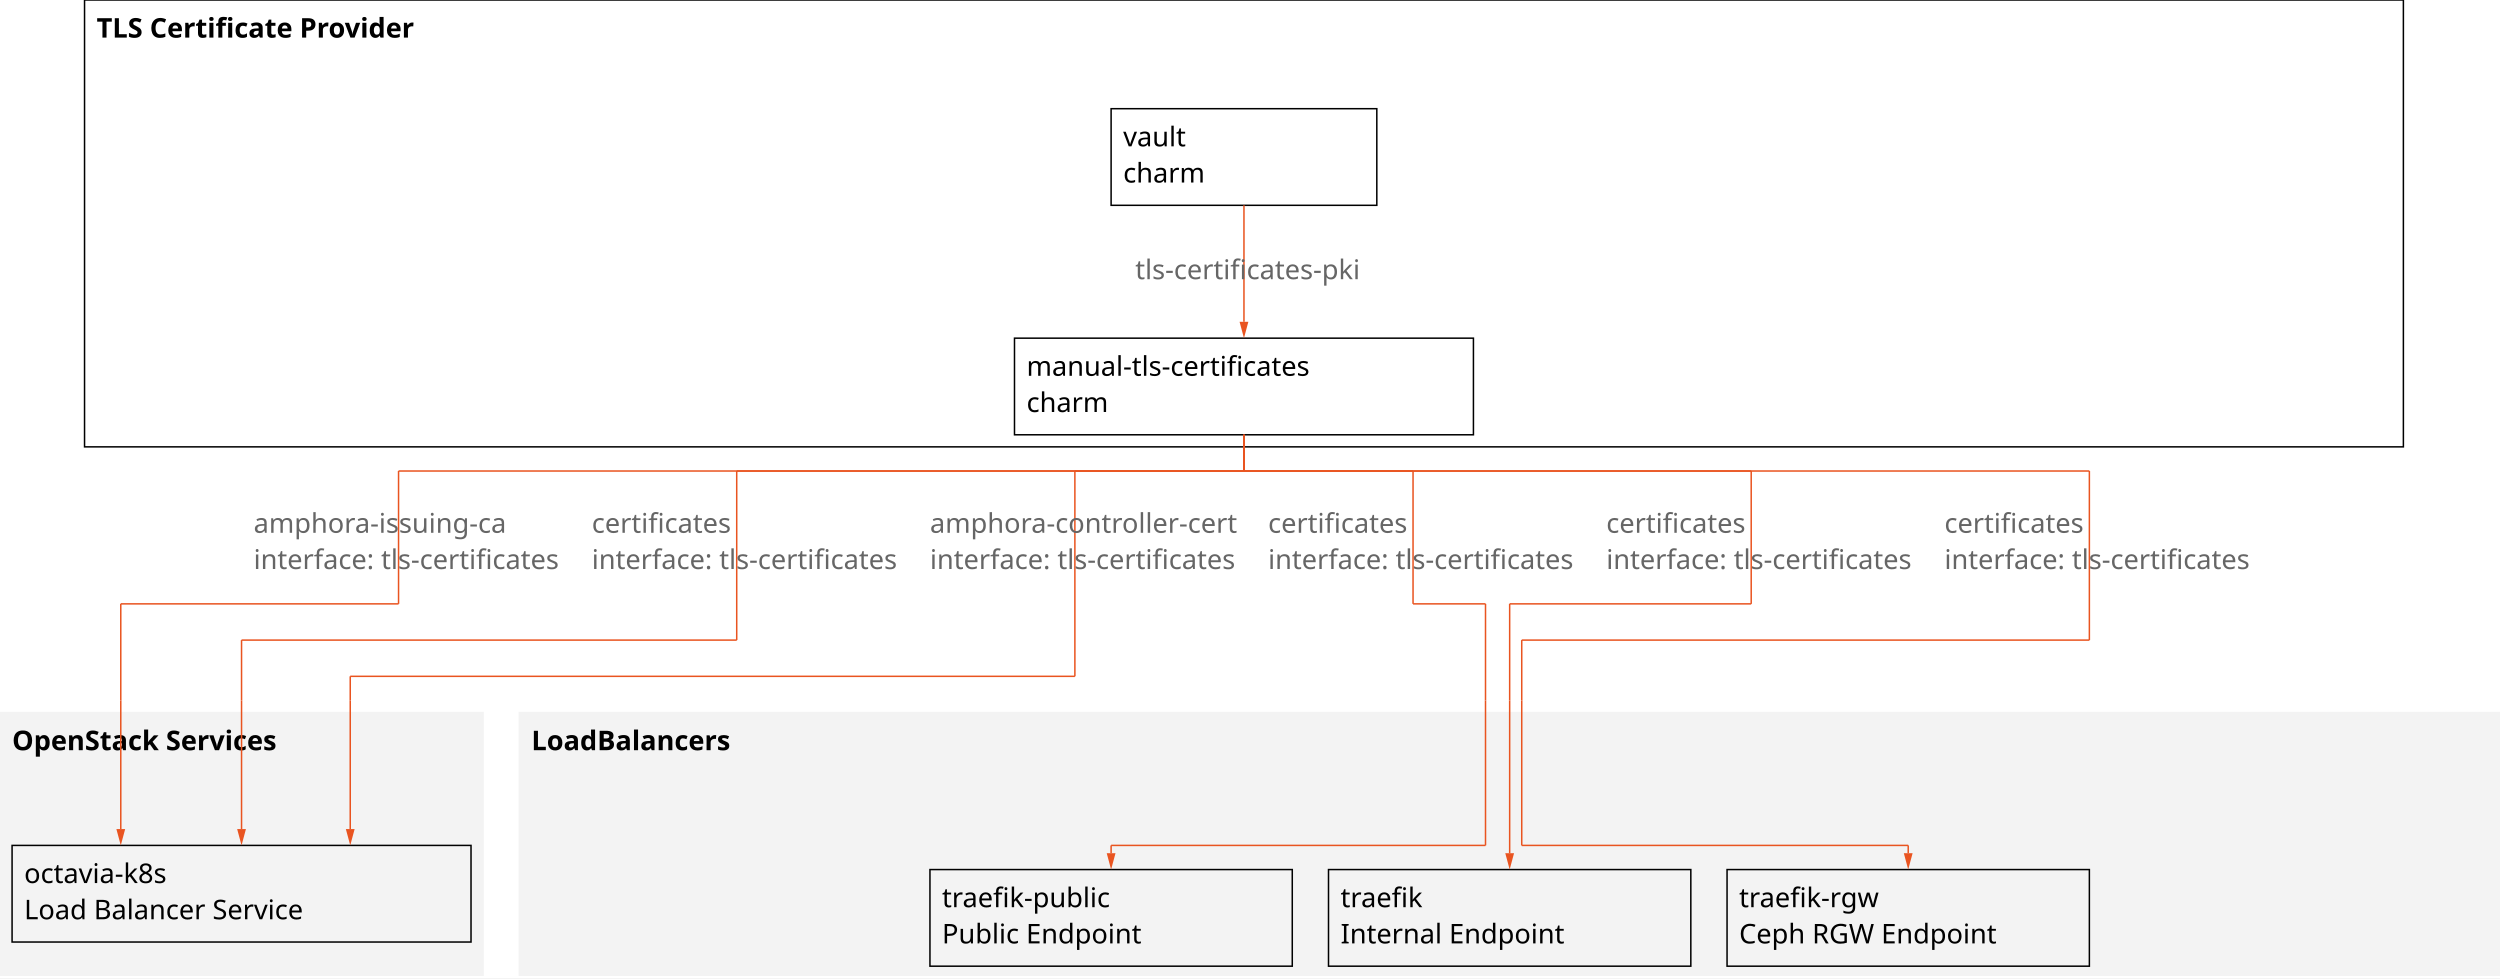
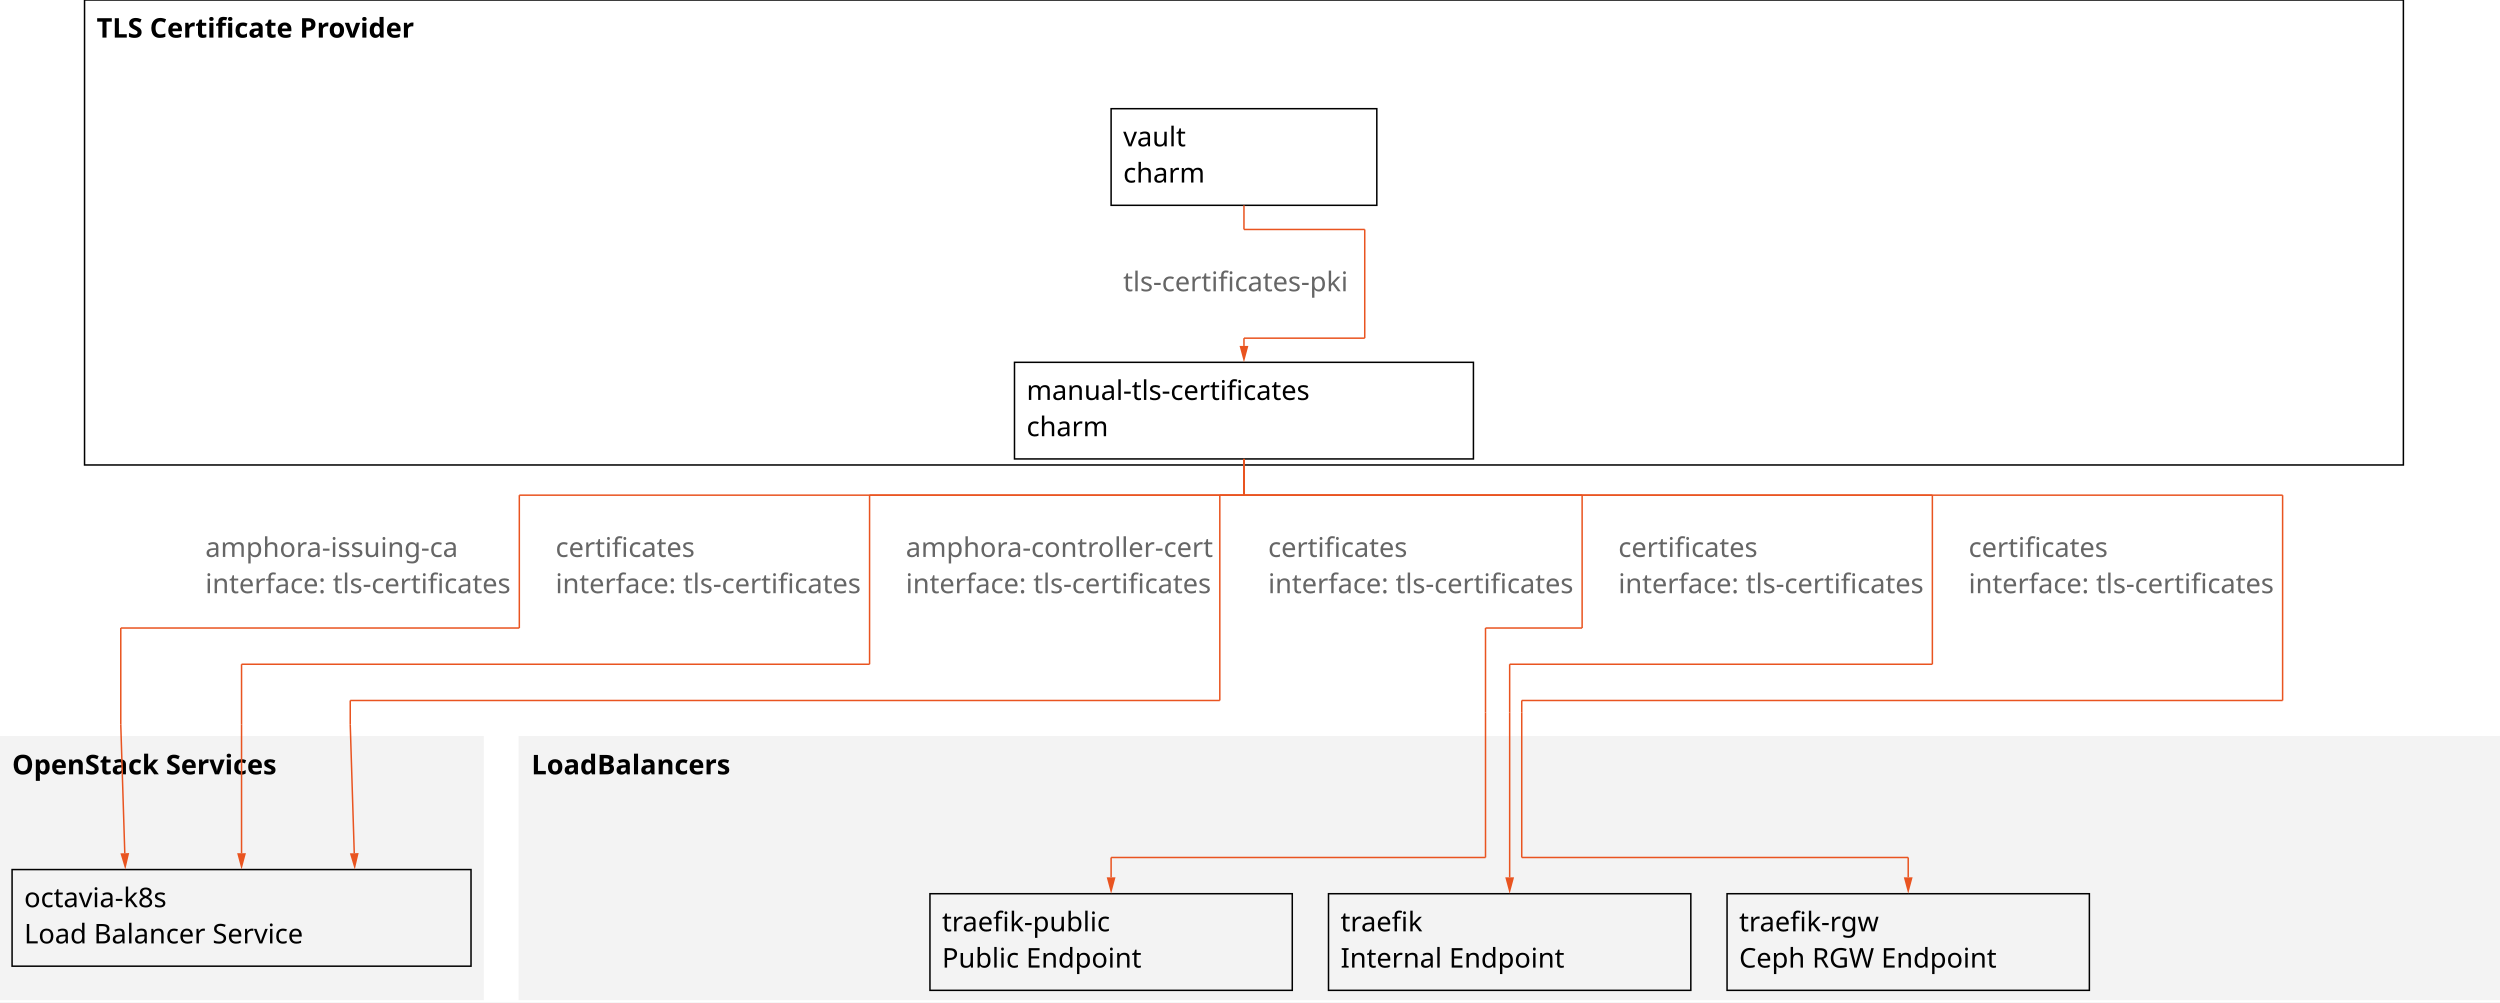
- <svg xmlns="http://www.w3.org/2000/svg" width="1656" height="648" viewBox="0 0 1656 648" xml:space="preserve">
-   <rect width="1656" height="648" fill="#FFFFFF" />
+ <svg xmlns="http://www.w3.org/2000/svg" width="1656" height="664" viewBox="0 0 1656 664" xml:space="preserve">
+   <rect width="1656" height="664" fill="#FFFFFF" />
  <g data-component-id="page">
-     <rect x="0" y="0" width="1656" height="648" fill="transparent" stroke="none" stroke-width="0" stroke-miterlimit="10" />
+     <rect x="0" y="0" width="1656" height="664" fill="transparent" stroke="none" stroke-width="0" stroke-miterlimit="10" />
    <g data-component-id="tls_provider">
-       <rect x="56" y="0" width="1536" height="296" fill="transparent" stroke="#000000" stroke-width="1" stroke-miterlimit="10" />
+       <rect x="56" y="0" width="1536" height="308" fill="transparent" stroke="#000000" stroke-width="1" stroke-miterlimit="10" />
      <g data-component-id="tls_provider__heading">
        <rect x="64" y="8" width="1520" height="48" fill="transparent" stroke="none" stroke-width="0" stroke-miterlimit="10" />
        <text font-family="Ubuntu Sans" data-dg-text-role="heading" data-dg-text-block-index="0">
          <tspan x="64" y="24.92" font-size="18" font-weight="700" fill="#000000">TLS Certificate Provider</tspan>
        </text>
      </g>
      <g data-component-id="tls_provider__body">
-         <rect x="64" y="72" width="1520" height="216" fill="transparent" stroke="none" stroke-width="0" stroke-miterlimit="10" />
+         <rect x="64" y="72" width="1520" height="228" fill="transparent" stroke="none" stroke-width="0" stroke-miterlimit="10" />
        <g data-component-id="vault_charm">
          <rect x="736" y="72" width="176" height="64" fill="transparent" stroke="#000000" stroke-width="1" stroke-miterlimit="10" />
          <text font-family="Ubuntu Sans" data-dg-text-role="label" data-dg-text-block-index="0">
            <tspan x="744" y="96.92" font-size="18" font-weight="400" fill="#000000">vault</tspan>
            <tspan x="744" y="120.92" font-size="18" font-weight="400" fill="#000000">charm</tspan>
          </text>
        </g>
        <g data-component-id="manual_tls_certificates">
-           <rect x="672" y="224" width="304" height="64" fill="transparent" stroke="#000000" stroke-width="1" stroke-miterlimit="10" />
+           <rect x="672" y="240" width="304" height="64" fill="transparent" stroke="#000000" stroke-width="1" stroke-miterlimit="10" />
          <text font-family="Ubuntu Sans" data-dg-text-role="label" data-dg-text-block-index="0">
-             <tspan x="680" y="248.92" font-size="18" font-weight="400" fill="#000000">manual-tls-certificates</tspan>
-             <tspan x="680" y="272.92" font-size="18" font-weight="400" fill="#000000">charm</tspan>
+             <tspan x="680" y="264.92" font-size="18" font-weight="400" fill="#000000">manual-tls-certificates</tspan>
+             <tspan x="680" y="288.92" font-size="18" font-weight="400" fill="#000000">charm</tspan>
          </text>
        </g>
      </g>
    </g>
    <g data-component-id="openstack_services">
-       <rect x="0" y="472" width="320" height="174" fill="#F3F3F3" stroke="#F3F3F3" stroke-width="1" stroke-miterlimit="10" />
+       <rect x="0" y="488" width="320" height="174" fill="#F3F3F3" stroke="#F3F3F3" stroke-width="1" stroke-miterlimit="10" />
      <g data-component-id="openstack_services__heading">
-         <rect x="8" y="480" width="304" height="48" fill="transparent" stroke="none" stroke-width="0" stroke-miterlimit="10" />
+         <rect x="8" y="496" width="304" height="48" fill="transparent" stroke="none" stroke-width="0" stroke-miterlimit="10" />
        <text font-family="Ubuntu Sans" data-dg-text-role="heading" data-dg-text-block-index="0">
-           <tspan x="8" y="496.92" font-size="18" font-weight="700" fill="#000000">OpenStack Services</tspan>
+           <tspan x="8" y="512.92" font-size="18" font-weight="700" fill="#000000">OpenStack Services</tspan>
        </text>
      </g>
      <g data-component-id="openstack_services__body">
-         <rect x="8" y="544" width="304" height="94" fill="transparent" stroke="none" stroke-width="0" stroke-miterlimit="10" />
+         <rect x="8" y="560" width="304" height="94" fill="transparent" stroke="none" stroke-width="0" stroke-miterlimit="10" />
        <g data-component-id="octavia_k8s">
-           <rect x="8" y="560" width="304" height="64" fill="transparent" stroke="#000000" stroke-width="1" stroke-miterlimit="10" />
+           <rect x="8" y="576" width="304" height="64" fill="transparent" stroke="#000000" stroke-width="1" stroke-miterlimit="10" />
          <text font-family="Ubuntu Sans" data-dg-text-role="label" data-dg-text-block-index="0">
-             <tspan x="16" y="584.92" font-size="18" font-weight="400" fill="#000000">octavia-k8s</tspan>
-             <tspan x="16" y="608.92" font-size="18" font-weight="400" fill="#000000">Load Balancer Service</tspan>
+             <tspan x="16" y="600.92" font-size="18" font-weight="400" fill="#000000">octavia-k8s</tspan>
+             <tspan x="16" y="624.92" font-size="18" font-weight="400" fill="#000000">Load Balancer Service</tspan>
          </text>
        </g>
      </g>
    </g>
    <g data-component-id="load_balancers">
-       <rect x="344" y="472" width="1312" height="174" fill="#F3F3F3" stroke="#F3F3F3" stroke-width="1" stroke-miterlimit="10" />
+       <rect x="344" y="488" width="1312" height="174" fill="#F3F3F3" stroke="#F3F3F3" stroke-width="1" stroke-miterlimit="10" />
      <g data-component-id="load_balancers__heading">
-         <rect x="352" y="480" width="1296" height="48" fill="transparent" stroke="none" stroke-width="0" stroke-miterlimit="10" />
+         <rect x="352" y="496" width="1296" height="48" fill="transparent" stroke="none" stroke-width="0" stroke-miterlimit="10" />
        <text font-family="Ubuntu Sans" data-dg-text-role="heading" data-dg-text-block-index="0">
-           <tspan x="352" y="496.92" font-size="18" font-weight="700" fill="#000000">LoadBalancers</tspan>
+           <tspan x="352" y="512.92" font-size="18" font-weight="700" fill="#000000">LoadBalancers</tspan>
        </text>
      </g>
      <g data-component-id="load_balancers__body">
-         <rect x="352" y="544" width="1296" height="94" fill="transparent" stroke="none" stroke-width="0" stroke-miterlimit="10" />
+         <rect x="352" y="560" width="1296" height="94" fill="transparent" stroke="none" stroke-width="0" stroke-miterlimit="10" />
        <g data-component-id="traefik_public">
-           <rect x="616" y="576" width="240" height="64" fill="transparent" stroke="#000000" stroke-width="1" stroke-miterlimit="10" />
+           <rect x="616" y="592" width="240" height="64" fill="transparent" stroke="#000000" stroke-width="1" stroke-miterlimit="10" />
          <text font-family="Ubuntu Sans" data-dg-text-role="label" data-dg-text-block-index="0">
-             <tspan x="624" y="600.92" font-size="18" font-weight="400" fill="#000000">traefik-public</tspan>
-             <tspan x="624" y="624.92" font-size="18" font-weight="400" fill="#000000">Public Endpoint</tspan>
+             <tspan x="624" y="616.92" font-size="18" font-weight="400" fill="#000000">traefik-public</tspan>
+             <tspan x="624" y="640.92" font-size="18" font-weight="400" fill="#000000">Public Endpoint</tspan>
          </text>
        </g>
        <g data-component-id="traefik_internal">
-           <rect x="880" y="576" width="240" height="64" fill="transparent" stroke="#000000" stroke-width="1" stroke-miterlimit="10" />
+           <rect x="880" y="592" width="240" height="64" fill="transparent" stroke="#000000" stroke-width="1" stroke-miterlimit="10" />
          <text font-family="Ubuntu Sans" data-dg-text-role="label" data-dg-text-block-index="0">
-             <tspan x="888" y="600.92" font-size="18" font-weight="400" fill="#000000">traefik</tspan>
-             <tspan x="888" y="624.92" font-size="18" font-weight="400" fill="#000000">Internal Endpoint</tspan>
+             <tspan x="888" y="616.92" font-size="18" font-weight="400" fill="#000000">traefik</tspan>
+             <tspan x="888" y="640.92" font-size="18" font-weight="400" fill="#000000">Internal Endpoint</tspan>
          </text>
        </g>
        <g data-component-id="traefik_rgw">
-           <rect x="1144" y="576" width="240" height="64" fill="transparent" stroke="#000000" stroke-width="1" stroke-miterlimit="10" />
+           <rect x="1144" y="592" width="240" height="64" fill="transparent" stroke="#000000" stroke-width="1" stroke-miterlimit="10" />
          <text font-family="Ubuntu Sans" data-dg-text-role="label" data-dg-text-block-index="0">
-             <tspan x="1152" y="600.92" font-size="18" font-weight="400" fill="#000000">traefik-rgw</tspan>
-             <tspan x="1152" y="624.92" font-size="18" font-weight="400" fill="#000000">Ceph RGW Endpoint</tspan>
+             <tspan x="1152" y="616.92" font-size="18" font-weight="400" fill="#000000">traefik-rgw</tspan>
+             <tspan x="1152" y="640.92" font-size="18" font-weight="400" fill="#000000">Ceph RGW Endpoint</tspan>
          </text>
        </g>
      </g>
    </g>
  </g>
  <g data-dg-arrow="true" data-component-id="edge-0">
-     <line x1="824" y1="136" x2="824" y2="213.16" fill="none" stroke="#E95420" stroke-width="1" stroke-miterlimit="10" />
-     <polygon points="821.09,213.16 824,224 826.91,213.16" fill="#E95420" />
-     <rect x="752" y="160" width="152" height="40" fill="transparent" stroke="none" />
+     <line x1="824" y1="136" x2="824" y2="152" fill="none" stroke="#E95420" stroke-width="1" stroke-miterlimit="10" />
+     <line x1="824" y1="152" x2="904" y2="152" fill="none" stroke="#E95420" stroke-width="1" stroke-miterlimit="10" />
+     <line x1="904" y1="152" x2="904" y2="224" fill="none" stroke="#E95420" stroke-width="1" stroke-miterlimit="10" />
+     <line x1="904" y1="224" x2="824" y2="224" fill="none" stroke="#E95420" stroke-width="1" stroke-miterlimit="10" />
+     <line x1="824" y1="224" x2="824" y2="229.16" fill="none" stroke="#E95420" stroke-width="1" stroke-miterlimit="10" />
+     <polygon points="821.09,229.16 824,240 826.91,229.16" fill="#E95420" />
+     <rect x="744" y="168" width="152" height="40" fill="transparent" stroke="none" />
    <text font-family="Ubuntu Sans">
-       <tspan x="752" y="184.92" font-size="18" font-weight="400" fill="#666666">tls-certificates-pki</tspan>
+       <tspan x="744" y="192.92" font-size="18" font-weight="400" fill="#666666">tls-certificates-pki</tspan>
    </text>
  </g>
  <g data-dg-arrow="true" data-component-id="edge-1">
-     <line x1="824" y1="288" x2="824" y2="304" fill="none" stroke="#E95420" stroke-width="1" stroke-miterlimit="10" />
-     <line x1="824" y1="304" x2="824" y2="312" fill="none" stroke="#E95420" stroke-width="1" stroke-miterlimit="10" />
-     <line x1="824" y1="312" x2="488" y2="312" fill="none" stroke="#E95420" stroke-width="1" stroke-miterlimit="10" />
-     <line x1="488" y1="312" x2="488" y2="424" fill="none" stroke="#E95420" stroke-width="1" stroke-miterlimit="10" />
-     <line x1="488" y1="424" x2="160" y2="424" fill="none" stroke="#E95420" stroke-width="1" stroke-miterlimit="10" />
-     <line x1="160" y1="424" x2="160" y2="464" fill="none" stroke="#E95420" stroke-width="1" stroke-miterlimit="10" />
-     <line x1="160" y1="464" x2="160" y2="549.16" fill="none" stroke="#E95420" stroke-width="1" stroke-miterlimit="10" />
-     <polygon points="157.09,549.16 160,560 162.91,549.16" fill="#E95420" />
-     <rect x="392" y="328" width="200" height="64" fill="transparent" stroke="none" />
+     <line x1="824" y1="304" x2="824" y2="320" fill="none" stroke="#E95420" stroke-width="1" stroke-miterlimit="10" />
+     <line x1="824" y1="320" x2="824" y2="328" fill="none" stroke="#E95420" stroke-width="1" stroke-miterlimit="10" />
+     <line x1="824" y1="328" x2="576" y2="328" fill="none" stroke="#E95420" stroke-width="1" stroke-miterlimit="10" />
+     <line x1="576" y1="328" x2="576" y2="440" fill="none" stroke="#E95420" stroke-width="1" stroke-miterlimit="10" />
+     <line x1="576" y1="440" x2="160" y2="440" fill="none" stroke="#E95420" stroke-width="1" stroke-miterlimit="10" />
+     <line x1="160" y1="440" x2="160" y2="480" fill="none" stroke="#E95420" stroke-width="1" stroke-miterlimit="10" />
+     <line x1="160" y1="480" x2="160" y2="565.16" fill="none" stroke="#E95420" stroke-width="1" stroke-miterlimit="10" />
+     <polygon points="157.09,565.16 160,576 162.91,565.16" fill="#E95420" />
+     <rect x="368" y="344" width="200" height="64" fill="transparent" stroke="none" />
    <text font-family="Ubuntu Sans">
-       <tspan x="392" y="352.92" font-size="18" font-weight="400" fill="#666666">certificates</tspan>
-       <tspan x="392" y="376.92" font-size="18" font-weight="400" fill="#666666">interface: tls-certificates</tspan>
+       <tspan x="368" y="368.92" font-size="18" font-weight="400" fill="#666666">certificates</tspan>
+       <tspan x="368" y="392.92" font-size="18" font-weight="400" fill="#666666">interface: tls-certificates</tspan>
    </text>
  </g>
  <g data-dg-arrow="true" data-component-id="edge-2">
-     <line x1="824" y1="288" x2="824" y2="304" fill="none" stroke="#E95420" stroke-width="1" stroke-miterlimit="10" />
-     <line x1="824" y1="304" x2="824" y2="312" fill="none" stroke="#E95420" stroke-width="1" stroke-miterlimit="10" />
-     <line x1="824" y1="312" x2="264" y2="312" fill="none" stroke="#E95420" stroke-width="1" stroke-miterlimit="10" />
-     <line x1="264" y1="312" x2="264" y2="400" fill="none" stroke="#E95420" stroke-width="1" stroke-miterlimit="10" />
-     <line x1="264" y1="400" x2="80" y2="400" fill="none" stroke="#E95420" stroke-width="1" stroke-miterlimit="10" />
-     <line x1="80" y1="400" x2="80" y2="464" fill="none" stroke="#E95420" stroke-width="1" stroke-miterlimit="10" />
-     <line x1="80" y1="464" x2="80" y2="549.16" fill="none" stroke="#E95420" stroke-width="1" stroke-miterlimit="10" />
-     <polygon points="77.09,549.16 80,560 82.91,549.16" fill="#E95420" />
-     <rect x="168" y="328" width="200" height="64" fill="transparent" stroke="none" />
+     <line x1="824" y1="304" x2="824" y2="320" fill="none" stroke="#E95420" stroke-width="1" stroke-miterlimit="10" />
+     <line x1="824" y1="320" x2="824" y2="328" fill="none" stroke="#E95420" stroke-width="1" stroke-miterlimit="10" />
+     <line x1="824" y1="328" x2="344" y2="328" fill="none" stroke="#E95420" stroke-width="1" stroke-miterlimit="10" />
+     <line x1="344" y1="328" x2="344" y2="416" fill="none" stroke="#E95420" stroke-width="1" stroke-miterlimit="10" />
+     <line x1="344" y1="416" x2="80" y2="416" fill="none" stroke="#E95420" stroke-width="1" stroke-miterlimit="10" />
+     <line x1="80" y1="416" x2="80" y2="480" fill="none" stroke="#E95420" stroke-width="1" stroke-miterlimit="10" />
+     <line x1="80" y1="480" x2="82.66" y2="565.16" fill="none" stroke="#E95420" stroke-width="1" stroke-miterlimit="10" />
+     <polygon points="79.76,565.26 83,576 85.57,565.07" fill="#E95420" />
+     <rect x="136" y="344" width="200" height="64" fill="transparent" stroke="none" />
    <text font-family="Ubuntu Sans">
-       <tspan x="168" y="352.92" font-size="18" font-weight="400" fill="#666666">amphora-issuing-ca</tspan>
-       <tspan x="168" y="376.92" font-size="18" font-weight="400" fill="#666666">interface: tls-certificates</tspan>
+       <tspan x="136" y="368.92" font-size="18" font-weight="400" fill="#666666">amphora-issuing-ca</tspan>
+       <tspan x="136" y="392.92" font-size="18" font-weight="400" fill="#666666">interface: tls-certificates</tspan>
    </text>
  </g>
  <g data-dg-arrow="true" data-component-id="edge-3">
-     <line x1="824" y1="288" x2="824" y2="304" fill="none" stroke="#E95420" stroke-width="1" stroke-miterlimit="10" />
-     <line x1="824" y1="304" x2="824" y2="312" fill="none" stroke="#E95420" stroke-width="1" stroke-miterlimit="10" />
-     <line x1="824" y1="312" x2="712" y2="312" fill="none" stroke="#E95420" stroke-width="1" stroke-miterlimit="10" />
-     <line x1="712" y1="312" x2="712" y2="448" fill="none" stroke="#E95420" stroke-width="1" stroke-miterlimit="10" />
-     <line x1="712" y1="448" x2="232" y2="448" fill="none" stroke="#E95420" stroke-width="1" stroke-miterlimit="10" />
-     <line x1="232" y1="448" x2="232" y2="464" fill="none" stroke="#E95420" stroke-width="1" stroke-miterlimit="10" />
-     <line x1="232" y1="464" x2="232" y2="549.16" fill="none" stroke="#E95420" stroke-width="1" stroke-miterlimit="10" />
-     <polygon points="229.09,549.16 232,560 234.91,549.16" fill="#E95420" />
-     <rect x="616" y="328" width="200" height="64" fill="transparent" stroke="none" />
+     <line x1="824" y1="304" x2="824" y2="320" fill="none" stroke="#E95420" stroke-width="1" stroke-miterlimit="10" />
+     <line x1="824" y1="320" x2="824" y2="328" fill="none" stroke="#E95420" stroke-width="1" stroke-miterlimit="10" />
+     <line x1="824" y1="328" x2="808" y2="328" fill="none" stroke="#E95420" stroke-width="1" stroke-miterlimit="10" />
+     <line x1="808" y1="328" x2="808" y2="464" fill="none" stroke="#E95420" stroke-width="1" stroke-miterlimit="10" />
+     <line x1="808" y1="464" x2="232" y2="464" fill="none" stroke="#E95420" stroke-width="1" stroke-miterlimit="10" />
+     <line x1="232" y1="464" x2="232" y2="480" fill="none" stroke="#E95420" stroke-width="1" stroke-miterlimit="10" />
+     <line x1="232" y1="480" x2="234.66" y2="565.16" fill="none" stroke="#E95420" stroke-width="1" stroke-miterlimit="10" />
+     <polygon points="231.76,565.26 235,576 237.57,565.07" fill="#E95420" />
+     <rect x="600" y="344" width="200" height="64" fill="transparent" stroke="none" />
    <text font-family="Ubuntu Sans">
-       <tspan x="616" y="352.92" font-size="18" font-weight="400" fill="#666666">amphora-controller-cert</tspan>
-       <tspan x="616" y="376.92" font-size="18" font-weight="400" fill="#666666">interface: tls-certificates</tspan>
+       <tspan x="600" y="368.92" font-size="18" font-weight="400" fill="#666666">amphora-controller-cert</tspan>
+       <tspan x="600" y="392.92" font-size="18" font-weight="400" fill="#666666">interface: tls-certificates</tspan>
    </text>
  </g>
  <g data-dg-arrow="true" data-component-id="edge-4">
-     <line x1="824" y1="288" x2="824" y2="304" fill="none" stroke="#E95420" stroke-width="1" stroke-miterlimit="10" />
-     <line x1="824" y1="304" x2="824" y2="312" fill="none" stroke="#E95420" stroke-width="1" stroke-miterlimit="10" />
-     <line x1="824" y1="312" x2="936" y2="312" fill="none" stroke="#E95420" stroke-width="1" stroke-miterlimit="10" />
-     <line x1="936" y1="312" x2="936" y2="400" fill="none" stroke="#E95420" stroke-width="1" stroke-miterlimit="10" />
-     <line x1="936" y1="400" x2="984" y2="400" fill="none" stroke="#E95420" stroke-width="1" stroke-miterlimit="10" />
-     <line x1="984" y1="400" x2="984" y2="464" fill="none" stroke="#E95420" stroke-width="1" stroke-miterlimit="10" />
-     <line x1="984" y1="464" x2="984" y2="560" fill="none" stroke="#E95420" stroke-width="1" stroke-miterlimit="10" />
-     <line x1="984" y1="560" x2="736" y2="560" fill="none" stroke="#E95420" stroke-width="1" stroke-miterlimit="10" />
-     <line x1="736" y1="560" x2="736" y2="565.16" fill="none" stroke="#E95420" stroke-width="1" stroke-miterlimit="10" />
-     <polygon points="733.09,565.16 736,576 738.91,565.16" fill="#E95420" />
-     <rect x="840" y="328" width="200" height="64" fill="transparent" stroke="none" />
+     <line x1="824" y1="304" x2="824" y2="320" fill="none" stroke="#E95420" stroke-width="1" stroke-miterlimit="10" />
+     <line x1="824" y1="320" x2="824" y2="328" fill="none" stroke="#E95420" stroke-width="1" stroke-miterlimit="10" />
+     <line x1="824" y1="328" x2="1048" y2="328" fill="none" stroke="#E95420" stroke-width="1" stroke-miterlimit="10" />
+     <line x1="1048" y1="328" x2="1048" y2="416" fill="none" stroke="#E95420" stroke-width="1" stroke-miterlimit="10" />
+     <line x1="1048" y1="416" x2="984" y2="416" fill="none" stroke="#E95420" stroke-width="1" stroke-miterlimit="10" />
+     <line x1="984" y1="416" x2="984" y2="472" fill="none" stroke="#E95420" stroke-width="1" stroke-miterlimit="10" />
+     <line x1="984" y1="472" x2="984" y2="568" fill="none" stroke="#E95420" stroke-width="1" stroke-miterlimit="10" />
+     <line x1="984" y1="568" x2="736" y2="568" fill="none" stroke="#E95420" stroke-width="1" stroke-miterlimit="10" />
+     <line x1="736" y1="568" x2="736" y2="581.16" fill="none" stroke="#E95420" stroke-width="1" stroke-miterlimit="10" />
+     <polygon points="733.09,581.16 736,592 738.91,581.16" fill="#E95420" />
+     <rect x="840" y="344" width="200" height="64" fill="transparent" stroke="none" />
    <text font-family="Ubuntu Sans">
-       <tspan x="840" y="352.92" font-size="18" font-weight="400" fill="#666666">certificates</tspan>
-       <tspan x="840" y="376.92" font-size="18" font-weight="400" fill="#666666">interface: tls-certificates</tspan>
+       <tspan x="840" y="368.92" font-size="18" font-weight="400" fill="#666666">certificates</tspan>
+       <tspan x="840" y="392.92" font-size="18" font-weight="400" fill="#666666">interface: tls-certificates</tspan>
    </text>
  </g>
  <g data-dg-arrow="true" data-component-id="edge-5">
-     <line x1="824" y1="288" x2="824" y2="304" fill="none" stroke="#E95420" stroke-width="1" stroke-miterlimit="10" />
-     <line x1="824" y1="304" x2="824" y2="312" fill="none" stroke="#E95420" stroke-width="1" stroke-miterlimit="10" />
-     <line x1="824" y1="312" x2="1160" y2="312" fill="none" stroke="#E95420" stroke-width="1" stroke-miterlimit="10" />
-     <line x1="1160" y1="312" x2="1160" y2="400" fill="none" stroke="#E95420" stroke-width="1" stroke-miterlimit="10" />
-     <line x1="1160" y1="400" x2="1000" y2="400" fill="none" stroke="#E95420" stroke-width="1" stroke-miterlimit="10" />
-     <line x1="1000" y1="400" x2="1000" y2="464" fill="none" stroke="#E95420" stroke-width="1" stroke-miterlimit="10" />
-     <line x1="1000" y1="464" x2="1000" y2="565.16" fill="none" stroke="#E95420" stroke-width="1" stroke-miterlimit="10" />
-     <polygon points="997.09,565.16 1000,576 1002.91,565.16" fill="#E95420" />
-     <rect x="1064" y="328" width="200" height="64" fill="transparent" stroke="none" />
+     <line x1="824" y1="304" x2="824" y2="320" fill="none" stroke="#E95420" stroke-width="1" stroke-miterlimit="10" />
+     <line x1="824" y1="320" x2="824" y2="328" fill="none" stroke="#E95420" stroke-width="1" stroke-miterlimit="10" />
+     <line x1="824" y1="328" x2="1280" y2="328" fill="none" stroke="#E95420" stroke-width="1" stroke-miterlimit="10" />
+     <line x1="1280" y1="328" x2="1280" y2="440" fill="none" stroke="#E95420" stroke-width="1" stroke-miterlimit="10" />
+     <line x1="1280" y1="440" x2="1000" y2="440" fill="none" stroke="#E95420" stroke-width="1" stroke-miterlimit="10" />
+     <line x1="1000" y1="440" x2="1000" y2="472" fill="none" stroke="#E95420" stroke-width="1" stroke-miterlimit="10" />
+     <line x1="1000" y1="472" x2="1000" y2="581.16" fill="none" stroke="#E95420" stroke-width="1" stroke-miterlimit="10" />
+     <polygon points="997.09,581.16 1000,592 1002.91,581.16" fill="#E95420" />
+     <rect x="1072" y="344" width="200" height="64" fill="transparent" stroke="none" />
    <text font-family="Ubuntu Sans">
-       <tspan x="1064" y="352.92" font-size="18" font-weight="400" fill="#666666">certificates</tspan>
-       <tspan x="1064" y="376.92" font-size="18" font-weight="400" fill="#666666">interface: tls-certificates</tspan>
+       <tspan x="1072" y="368.92" font-size="18" font-weight="400" fill="#666666">certificates</tspan>
+       <tspan x="1072" y="392.92" font-size="18" font-weight="400" fill="#666666">interface: tls-certificates</tspan>
    </text>
  </g>
  <g data-dg-arrow="true" data-component-id="edge-6">
-     <line x1="824" y1="288" x2="824" y2="304" fill="none" stroke="#E95420" stroke-width="1" stroke-miterlimit="10" />
-     <line x1="824" y1="304" x2="824" y2="312" fill="none" stroke="#E95420" stroke-width="1" stroke-miterlimit="10" />
-     <line x1="824" y1="312" x2="1384" y2="312" fill="none" stroke="#E95420" stroke-width="1" stroke-miterlimit="10" />
-     <line x1="1384" y1="312" x2="1384" y2="424" fill="none" stroke="#E95420" stroke-width="1" stroke-miterlimit="10" />
-     <line x1="1384" y1="424" x2="1008" y2="424" fill="none" stroke="#E95420" stroke-width="1" stroke-miterlimit="10" />
-     <line x1="1008" y1="424" x2="1008" y2="464" fill="none" stroke="#E95420" stroke-width="1" stroke-miterlimit="10" />
-     <line x1="1008" y1="464" x2="1008" y2="560" fill="none" stroke="#E95420" stroke-width="1" stroke-miterlimit="10" />
-     <line x1="1008" y1="560" x2="1264" y2="560" fill="none" stroke="#E95420" stroke-width="1" stroke-miterlimit="10" />
-     <line x1="1264" y1="560" x2="1264" y2="565.16" fill="none" stroke="#E95420" stroke-width="1" stroke-miterlimit="10" />
-     <polygon points="1261.09,565.16 1264,576 1266.91,565.16" fill="#E95420" />
-     <rect x="1288" y="328" width="200" height="64" fill="transparent" stroke="none" />
+     <line x1="824" y1="304" x2="824" y2="320" fill="none" stroke="#E95420" stroke-width="1" stroke-miterlimit="10" />
+     <line x1="824" y1="320" x2="824" y2="328" fill="none" stroke="#E95420" stroke-width="1" stroke-miterlimit="10" />
+     <line x1="824" y1="328" x2="1512" y2="328" fill="none" stroke="#E95420" stroke-width="1" stroke-miterlimit="10" />
+     <line x1="1512" y1="328" x2="1512" y2="464" fill="none" stroke="#E95420" stroke-width="1" stroke-miterlimit="10" />
+     <line x1="1512" y1="464" x2="1008" y2="464" fill="none" stroke="#E95420" stroke-width="1" stroke-miterlimit="10" />
+     <line x1="1008" y1="464" x2="1008" y2="472" fill="none" stroke="#E95420" stroke-width="1" stroke-miterlimit="10" />
+     <line x1="1008" y1="472" x2="1008" y2="568" fill="none" stroke="#E95420" stroke-width="1" stroke-miterlimit="10" />
+     <line x1="1008" y1="568" x2="1264" y2="568" fill="none" stroke="#E95420" stroke-width="1" stroke-miterlimit="10" />
+     <line x1="1264" y1="568" x2="1264" y2="581.16" fill="none" stroke="#E95420" stroke-width="1" stroke-miterlimit="10" />
+     <polygon points="1261.09,581.16 1264,592 1266.91,581.16" fill="#E95420" />
+     <rect x="1304" y="344" width="200" height="64" fill="transparent" stroke="none" />
    <text font-family="Ubuntu Sans">
-       <tspan x="1288" y="352.92" font-size="18" font-weight="400" fill="#666666">certificates</tspan>
-       <tspan x="1288" y="376.92" font-size="18" font-weight="400" fill="#666666">interface: tls-certificates</tspan>
+       <tspan x="1304" y="368.92" font-size="18" font-weight="400" fill="#666666">certificates</tspan>
+       <tspan x="1304" y="392.92" font-size="18" font-weight="400" fill="#666666">interface: tls-certificates</tspan>
    </text>
  </g>
</svg>
